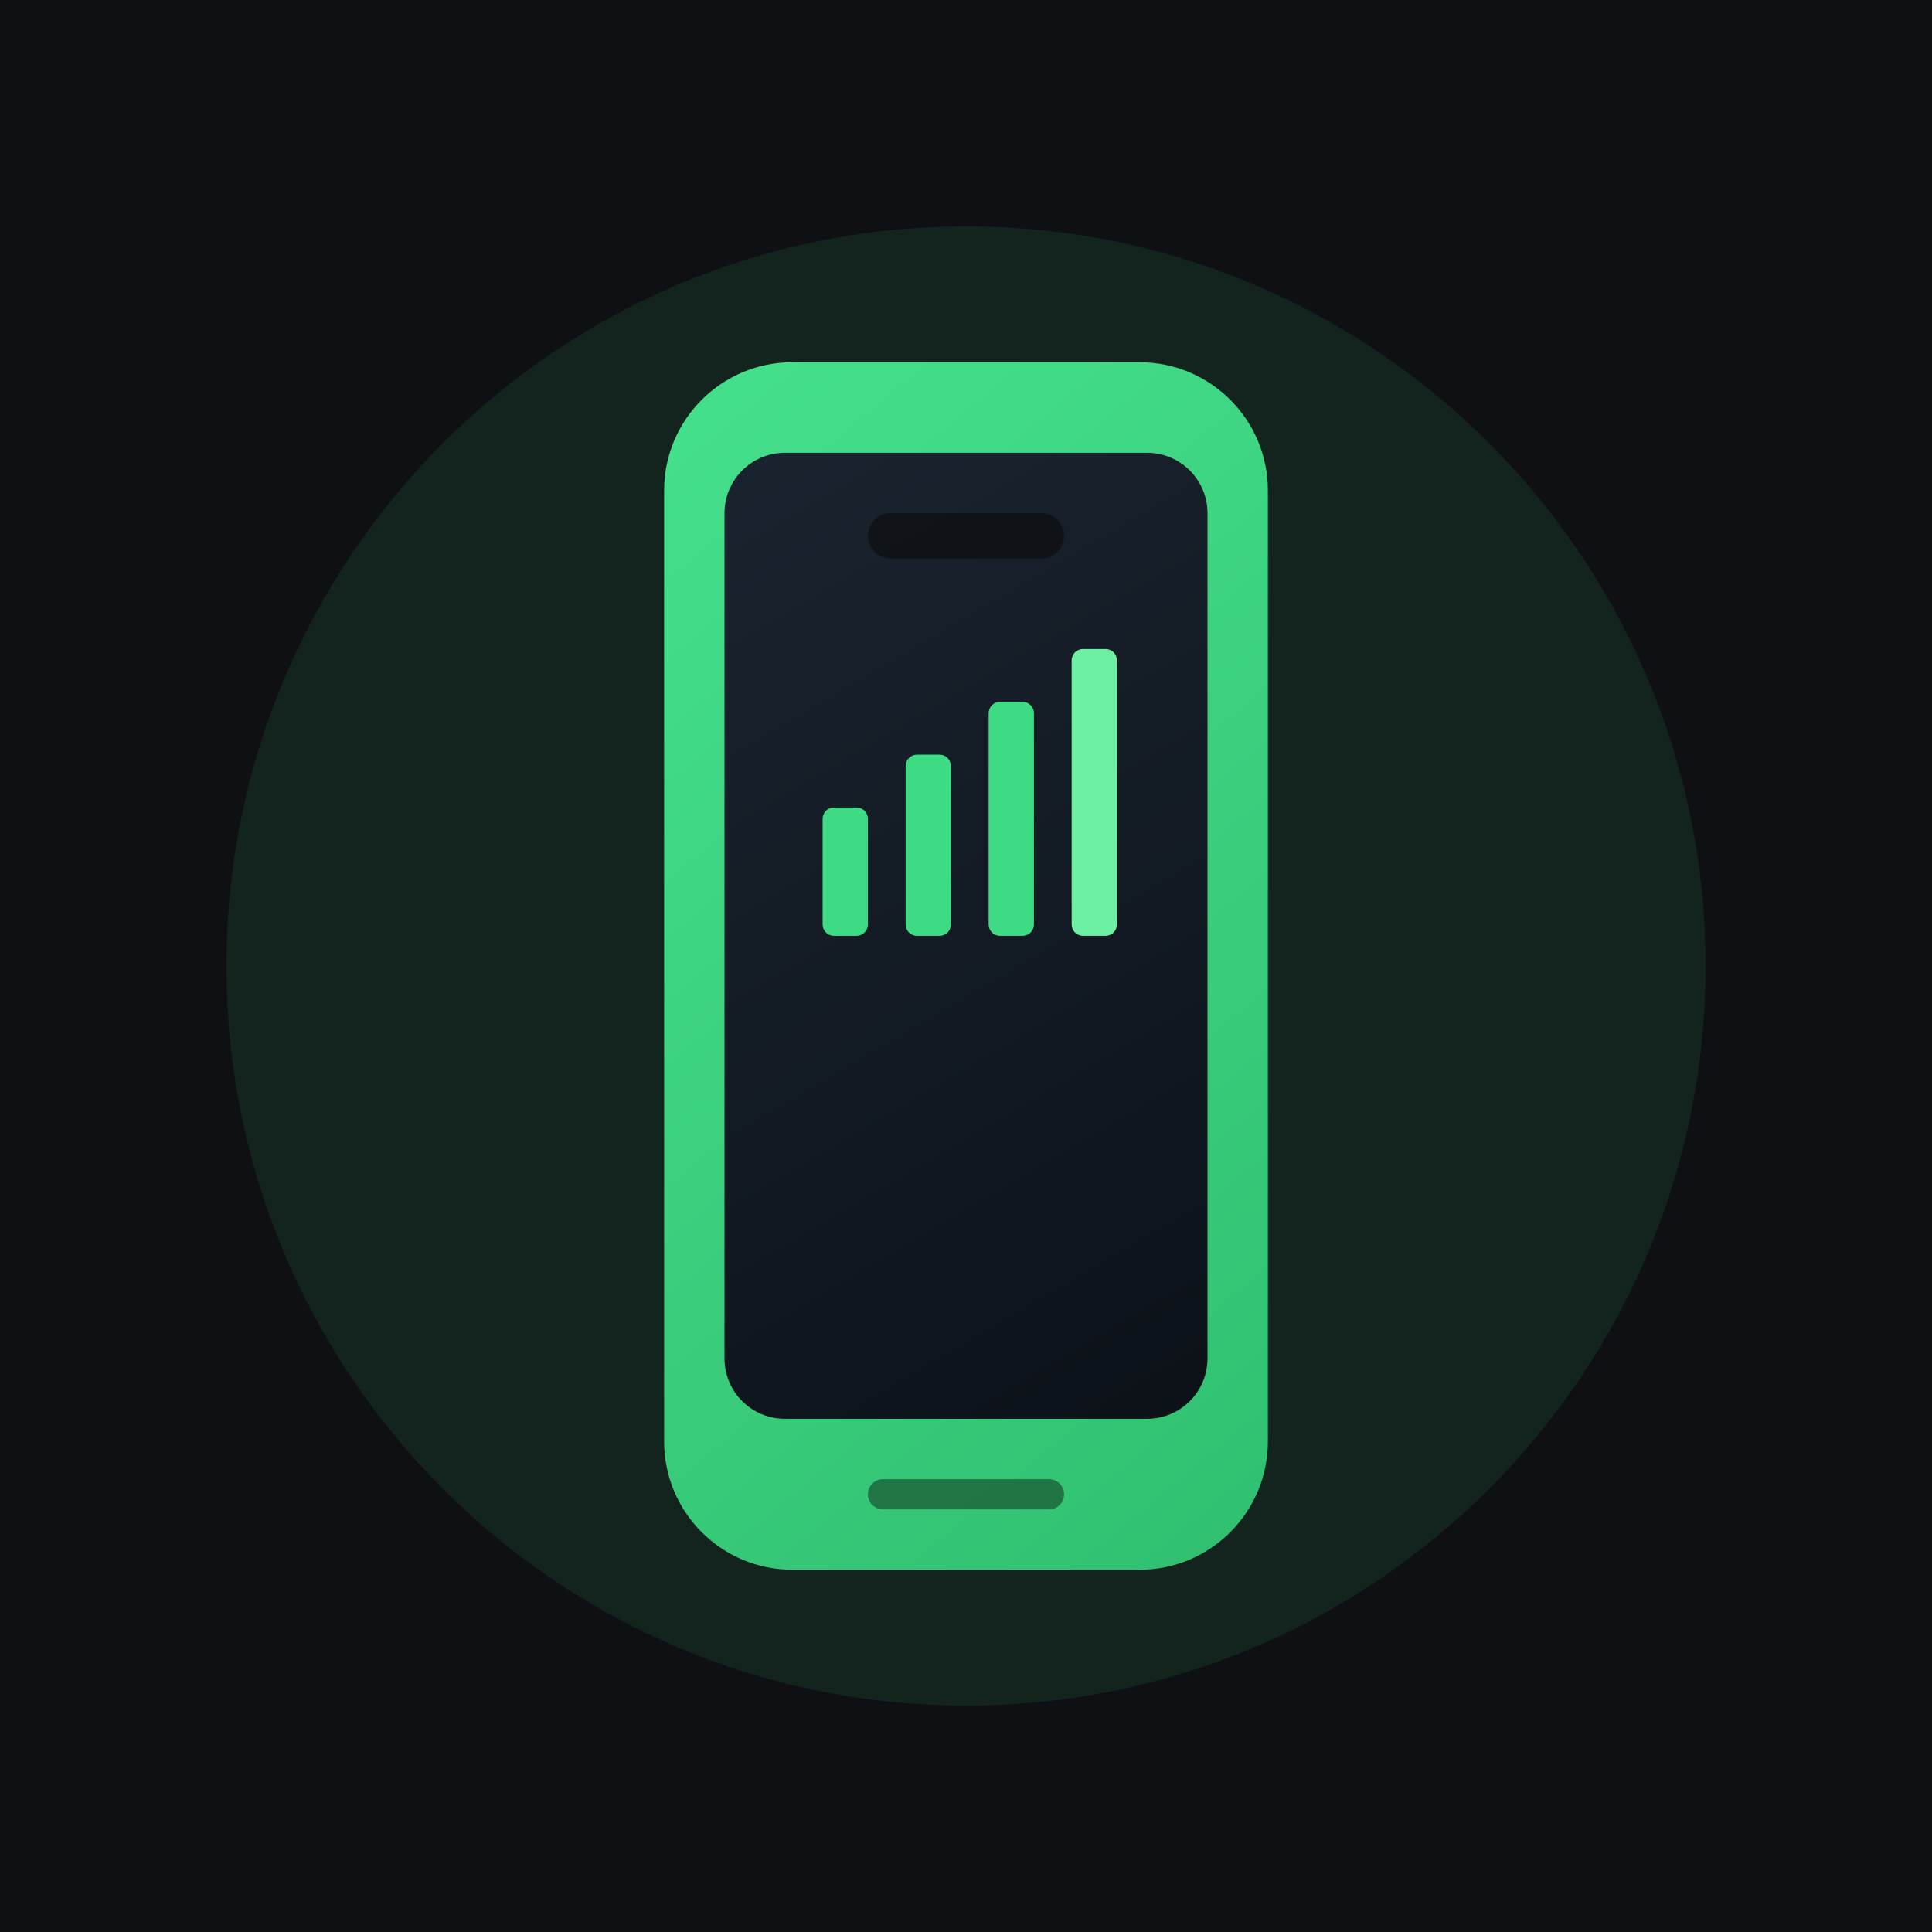
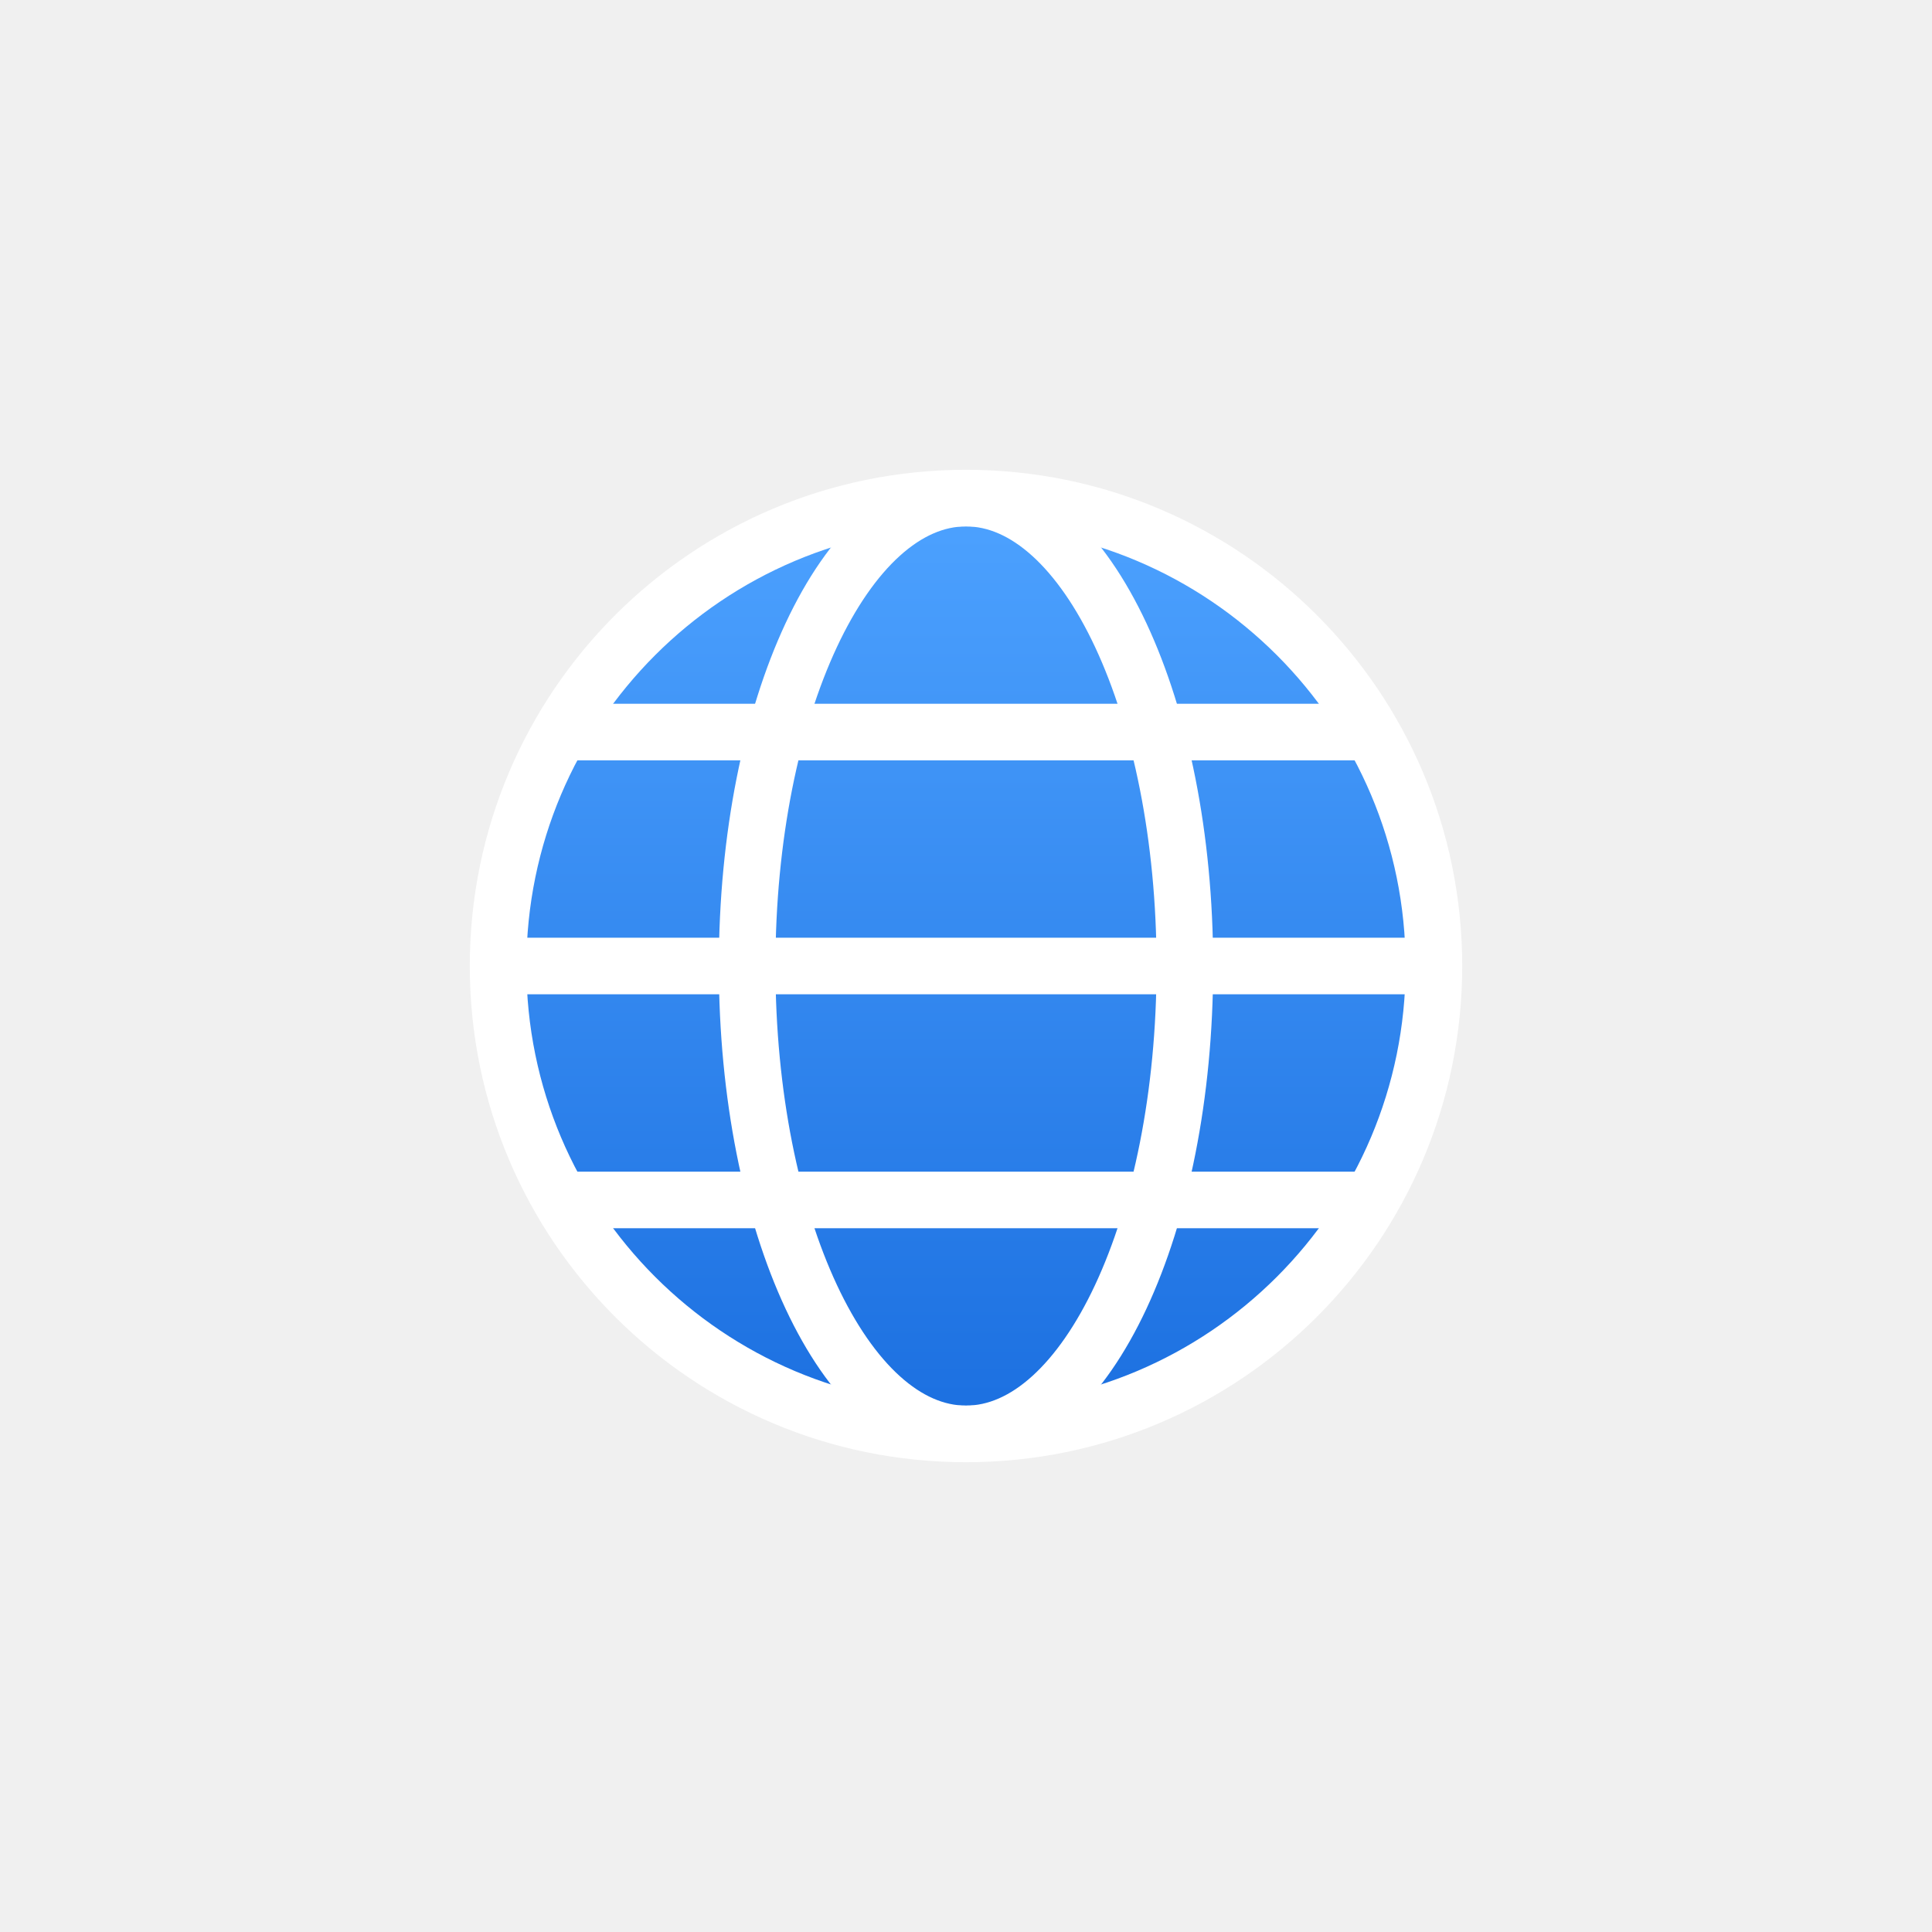
- <svg xmlns="http://www.w3.org/2000/svg" viewBox="0 0 512 512" role="img" aria-label="Web-scrcpy">
+ <svg xmlns="http://www.w3.org/2000/svg" viewBox="0 0 512 512" role="img" aria-label="Web">
  <defs>
-     <linearGradient id="g" x1="96" y1="64" x2="416" y2="448" gradientUnits="userSpaceOnUse">
-       <stop offset="0" stop-color="#4AE892" />
-       <stop offset="1" stop-color="#2BB86A" />
+     <linearGradient id="sphere" x1="0" y1="132" x2="0" y2="380" gradientUnits="userSpaceOnUse">
+       <stop offset="0" stop-color="#4DA2FF" />
+       <stop offset="1" stop-color="#1B6FE0" />
    </linearGradient>
-     <linearGradient id="screen" x1="176" y1="120" x2="336" y2="392" gradientUnits="userSpaceOnUse">
-       <stop offset="0" stop-color="#1A2430" />
-       <stop offset="1" stop-color="#0B1016" />
-     </linearGradient>
+     <clipPath id="ball">
+       <circle cx="256" cy="256" r="124" />
+     </clipPath>
  </defs>
-   <rect width="512" height="512" fill="#0E1014" />
-   <circle cx="256" cy="256" r="196" fill="#3DDC84" opacity="0.1" />
-   <rect x="176" y="96" width="160" height="320" rx="34" fill="url(#g)" />
-   <rect x="192" y="120" width="128" height="256" rx="16" fill="url(#screen)" />
-   <rect x="230" y="136" width="52" height="12" rx="6" fill="#0E1014" opacity="0.85" />
-   <rect x="218" y="214" width="12" height="34" rx="3" fill="#3DDC84" />
-   <rect x="240" y="200" width="12" height="48" rx="3" fill="#3DDC84" />
-   <rect x="262" y="186" width="12" height="62" rx="3" fill="#3DDC84" />
-   <rect x="284" y="172" width="12" height="76" rx="3" fill="#6EF0A4" />
-   <rect x="230" y="392" width="52" height="8" rx="4" fill="#07140C" opacity="0.45" />
+   <circle cx="256" cy="256" r="124" fill="url(#sphere)" />
+   <g clip-path="url(#ball)" fill="none" stroke="#FFFFFF" stroke-width="15" stroke-linecap="round">
+     <ellipse cx="256" cy="256" rx="58" ry="124" />
+     <line x1="132" y1="256" x2="380" y2="256" />
+     <line x1="149" y1="194" x2="363" y2="194" />
+     <line x1="149" y1="318" x2="363" y2="318" />
+   </g>
+   <circle cx="256" cy="256" r="124" fill="none" stroke="#FFFFFF" stroke-width="15" />
</svg>
